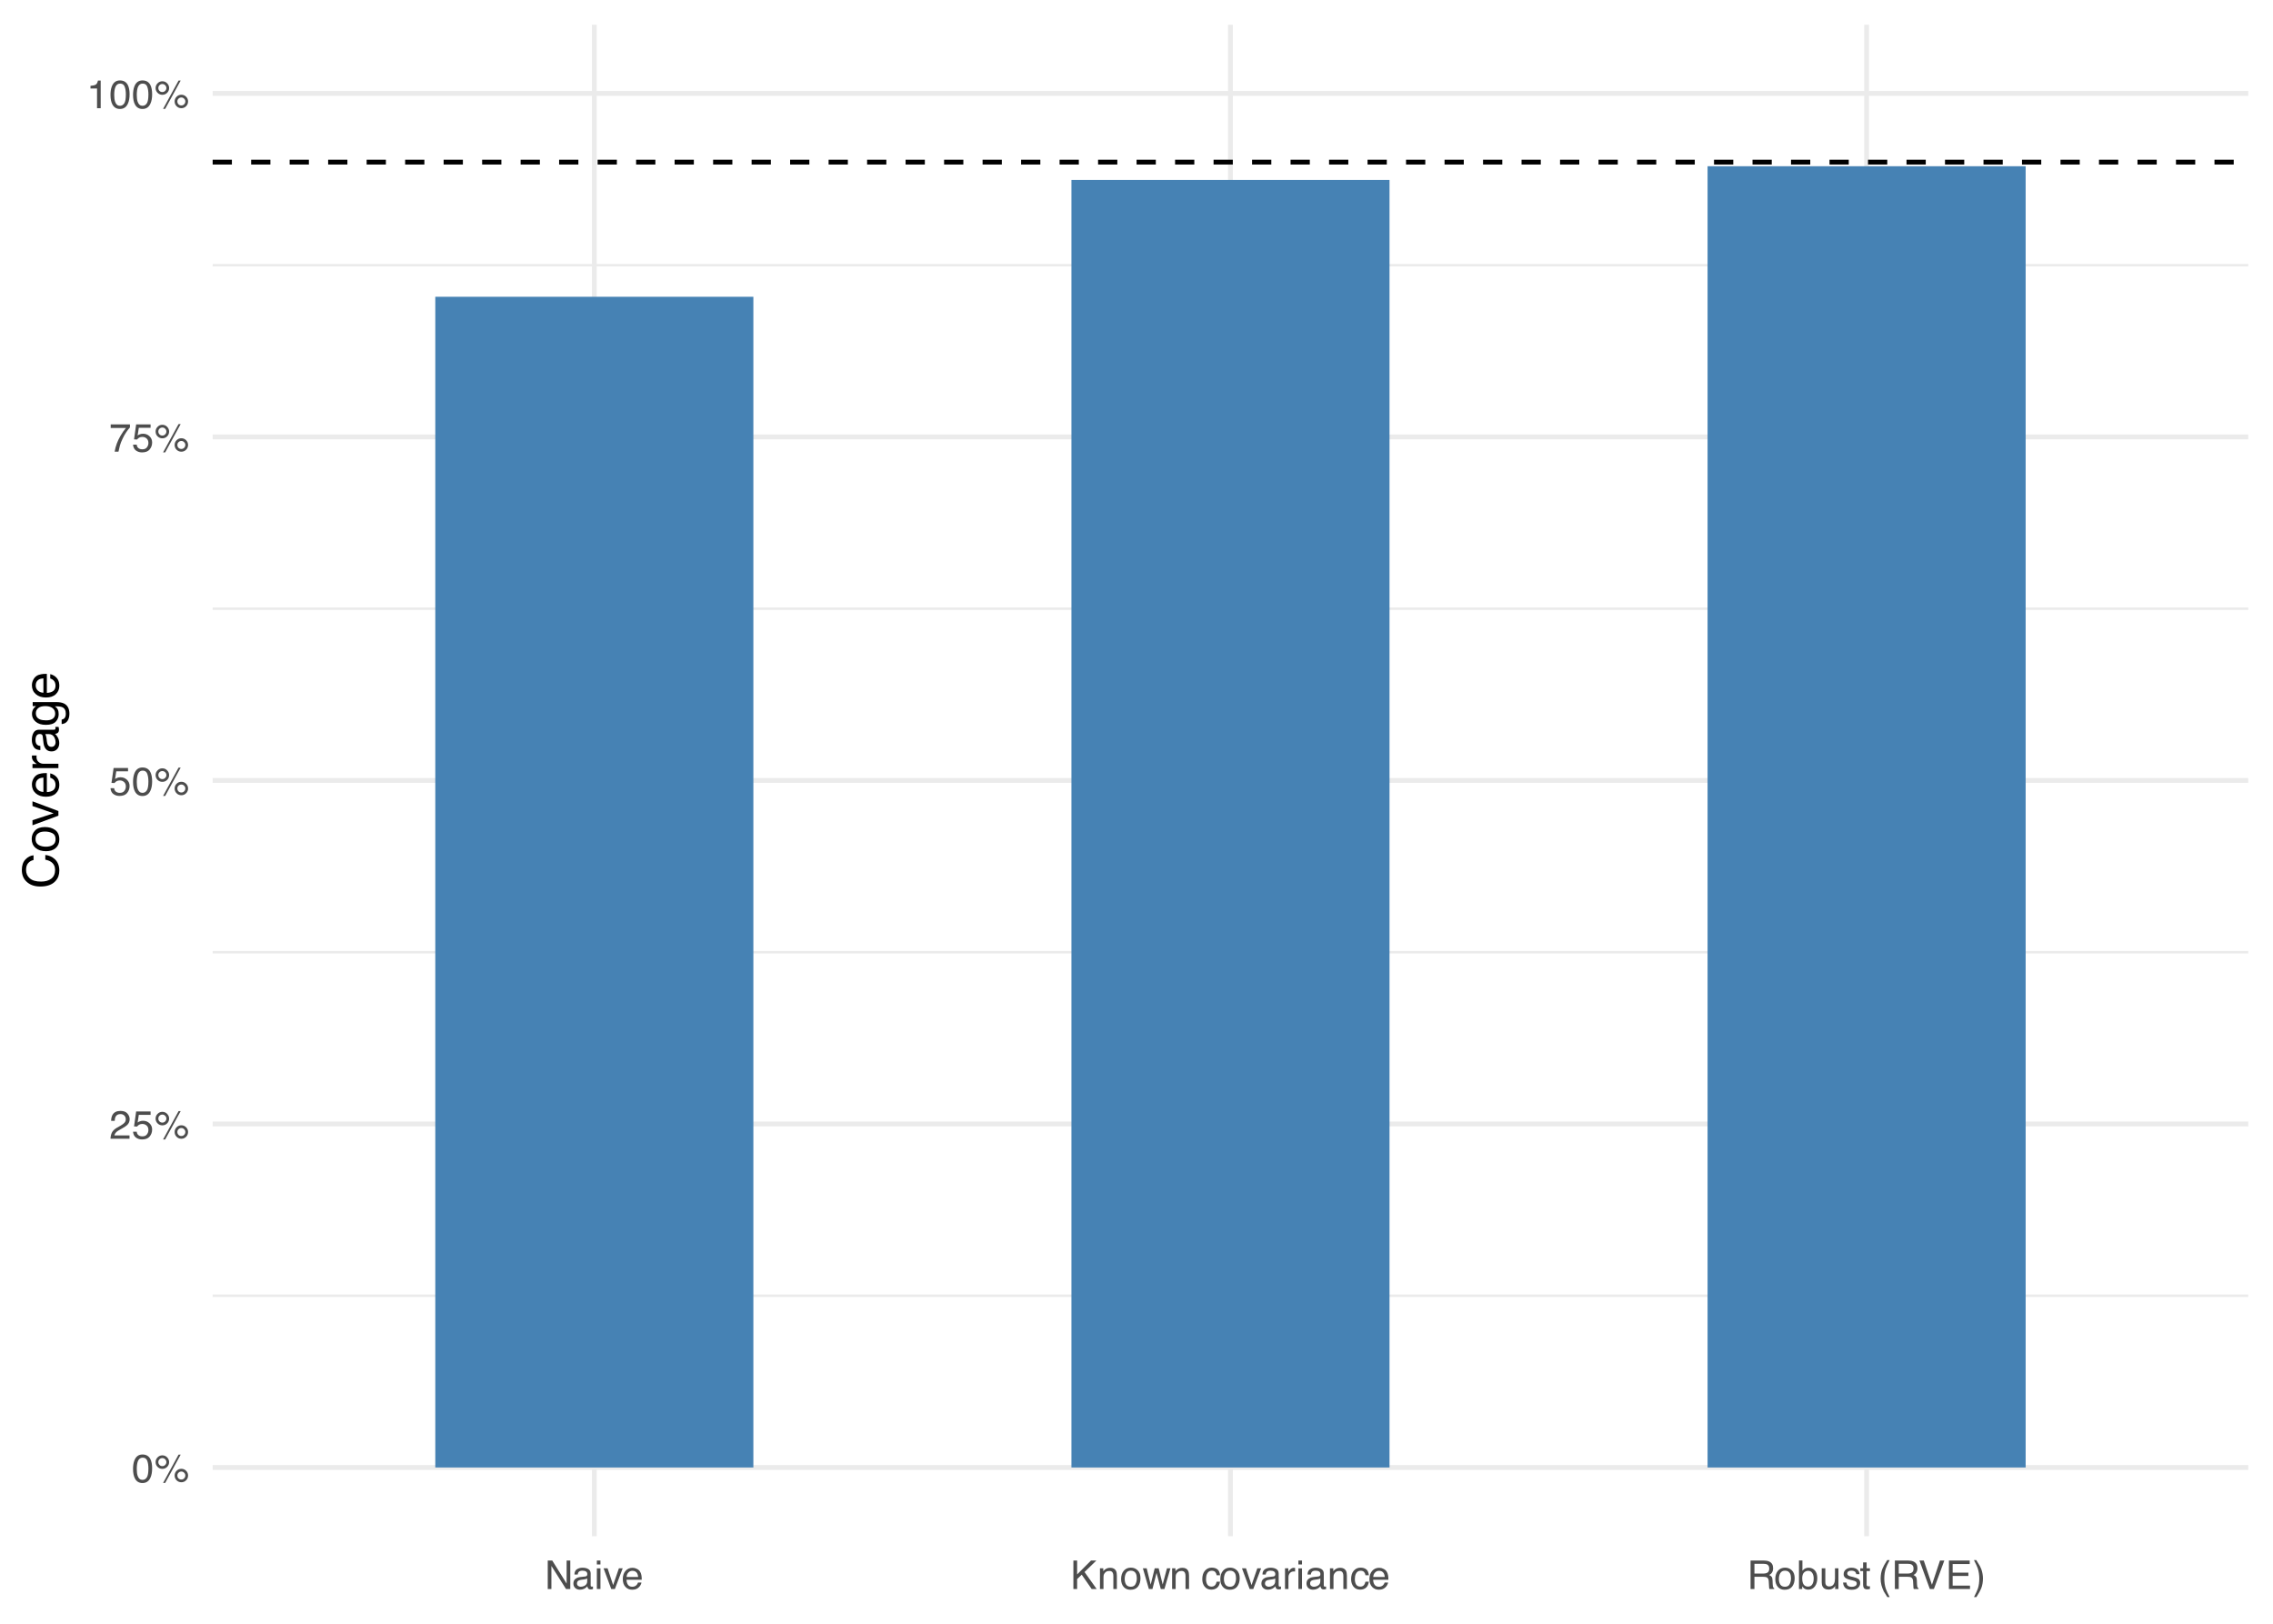
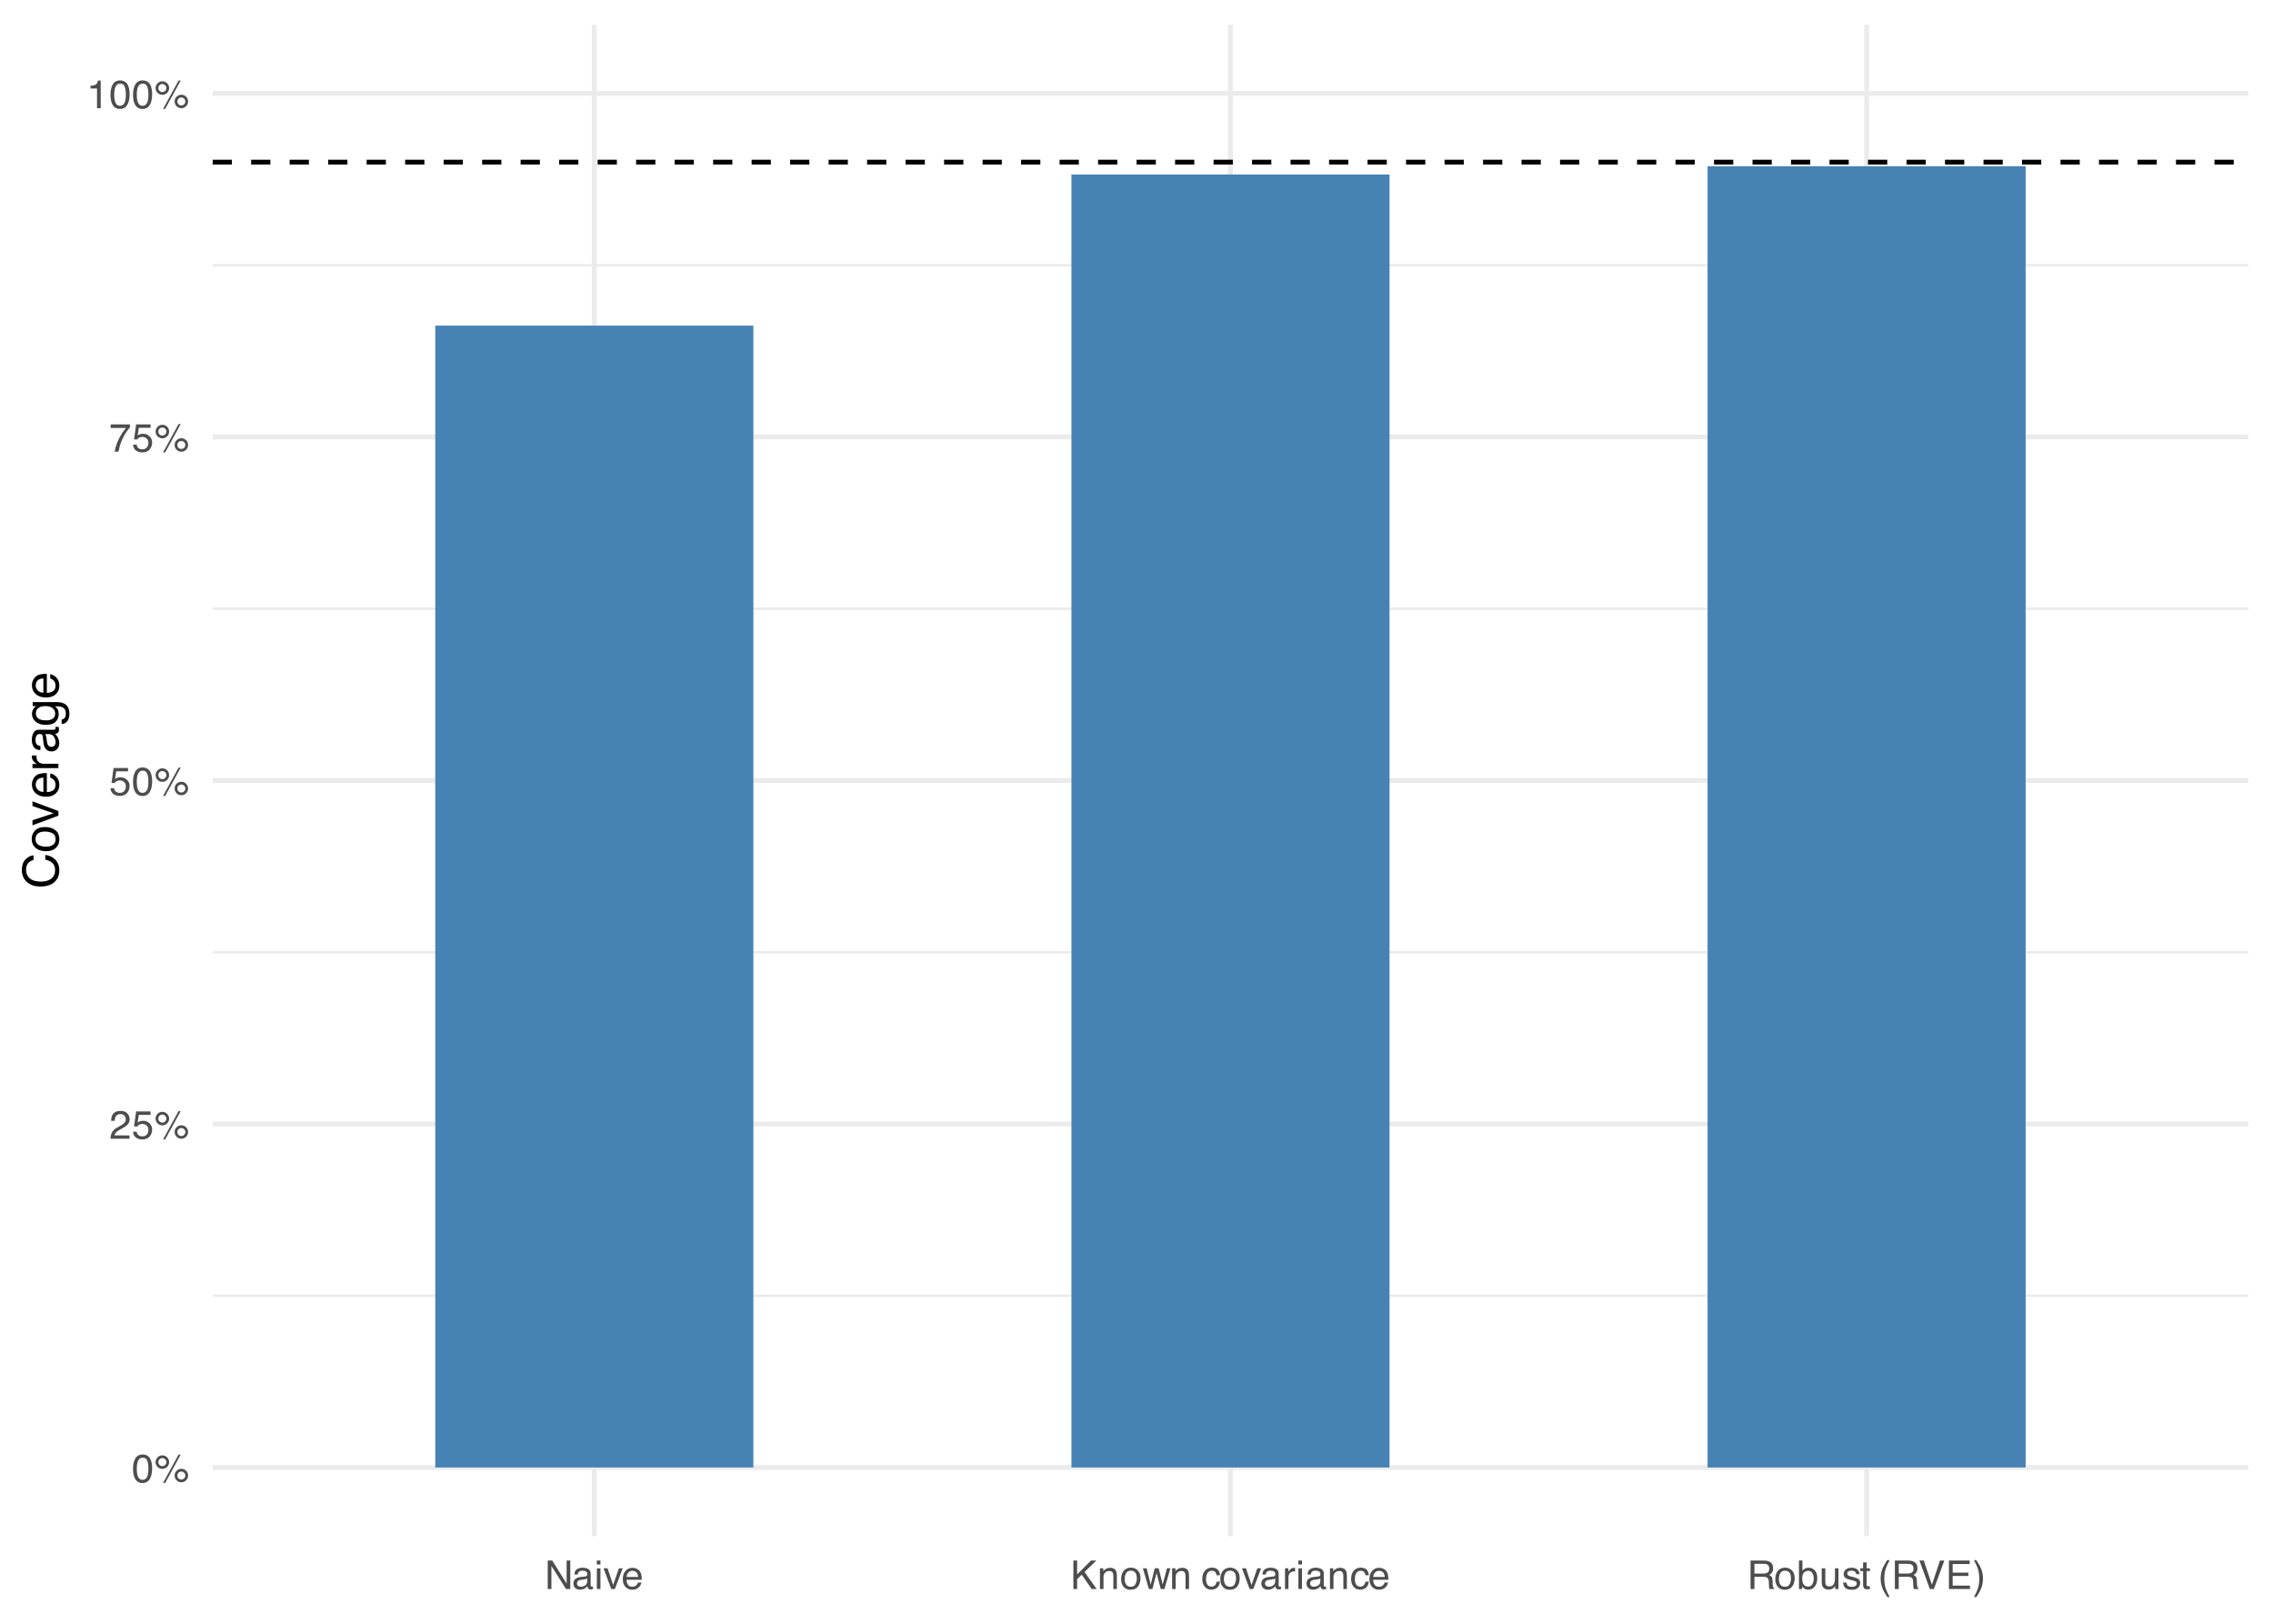
<svg xmlns="http://www.w3.org/2000/svg" xmlns:xlink="http://www.w3.org/1999/xlink" width="504pt" height="360pt" viewBox="0 0 504 360">
  <defs>
    <g>
      <g id="glyph-0-0">
        <path d="M 0.281 0 L 0.281 -6.312 L 5.297 -6.312 L 5.297 0 Z M 4.5 -0.797 L 4.5 -5.516 L 1.078 -5.516 L 1.078 -0.797 Z M 4.5 -0.797 " />
      </g>
      <g id="glyph-0-1">
        <path d="M 2.375 -6.156 C 3.176 -6.156 3.754 -5.828 4.109 -5.172 C 4.379 -4.66 4.516 -3.961 4.516 -3.078 C 4.516 -2.242 4.391 -1.555 4.141 -1.016 C 3.785 -0.223 3.195 0.172 2.375 0.172 C 1.633 0.172 1.082 -0.148 0.719 -0.797 C 0.426 -1.328 0.281 -2.047 0.281 -2.953 C 0.281 -3.648 0.367 -4.25 0.547 -4.75 C 0.879 -5.688 1.488 -6.156 2.375 -6.156 Z M 2.375 -0.531 C 2.77 -0.531 3.086 -0.707 3.328 -1.062 C 3.566 -1.426 3.688 -2.086 3.688 -3.047 C 3.688 -3.754 3.598 -4.332 3.422 -4.781 C 3.254 -5.227 2.922 -5.453 2.422 -5.453 C 1.973 -5.453 1.641 -5.238 1.422 -4.812 C 1.211 -4.383 1.109 -3.754 1.109 -2.922 C 1.109 -2.297 1.176 -1.789 1.312 -1.406 C 1.52 -0.82 1.875 -0.531 2.375 -0.531 Z M 2.375 -0.531 " />
      </g>
      <g id="glyph-0-2">
        <path d="M 6 -2.984 C 6.406 -2.984 6.754 -2.836 7.047 -2.547 C 7.336 -2.254 7.484 -1.906 7.484 -1.5 C 7.484 -1.082 7.336 -0.727 7.047 -0.438 C 6.754 -0.145 6.406 0 6 0 C 5.582 0 5.227 -0.145 4.938 -0.438 C 4.645 -0.727 4.5 -1.082 4.5 -1.5 C 4.5 -1.906 4.645 -2.254 4.938 -2.547 C 5.227 -2.836 5.582 -2.984 6 -2.984 Z M 5.375 -6.125 L 5.844 -6.125 L 2.406 0.156 L 1.938 0.156 Z M 1.781 -3.578 C 2.02 -3.578 2.227 -3.664 2.406 -3.844 C 2.582 -4.02 2.672 -4.227 2.672 -4.469 C 2.672 -4.707 2.582 -4.914 2.406 -5.094 C 2.227 -5.27 2.02 -5.359 1.781 -5.359 C 1.531 -5.359 1.316 -5.27 1.141 -5.094 C 0.973 -4.926 0.891 -4.719 0.891 -4.469 C 0.891 -4.227 0.973 -4.02 1.141 -3.844 C 1.316 -3.664 1.531 -3.578 1.781 -3.578 Z M 1.781 -5.969 C 2.195 -5.969 2.551 -5.816 2.844 -5.516 C 3.133 -5.223 3.281 -4.875 3.281 -4.469 C 3.281 -4.051 3.133 -3.695 2.844 -3.406 C 2.551 -3.113 2.195 -2.969 1.781 -2.969 C 1.363 -2.969 1.008 -3.113 0.719 -3.406 C 0.426 -3.695 0.281 -4.051 0.281 -4.469 C 0.281 -4.875 0.426 -5.223 0.719 -5.516 C 1.008 -5.816 1.363 -5.969 1.781 -5.969 Z M 6 -0.609 C 6.238 -0.609 6.441 -0.691 6.609 -0.859 C 6.785 -1.035 6.875 -1.25 6.875 -1.5 C 6.875 -1.738 6.785 -1.941 6.609 -2.109 C 6.441 -2.285 6.238 -2.375 6 -2.375 C 5.75 -2.375 5.535 -2.285 5.359 -2.109 C 5.191 -1.941 5.109 -1.738 5.109 -1.5 C 5.109 -1.25 5.191 -1.035 5.359 -0.859 C 5.535 -0.691 5.75 -0.609 6 -0.609 Z M 6 -0.609 " />
      </g>
      <g id="glyph-0-3">
        <path d="M 0.281 0 C 0.301 -0.531 0.406 -0.988 0.594 -1.375 C 0.789 -1.77 1.164 -2.129 1.719 -2.453 L 2.547 -2.922 C 2.91 -3.141 3.164 -3.328 3.312 -3.484 C 3.551 -3.711 3.672 -3.984 3.672 -4.297 C 3.672 -4.648 3.562 -4.93 3.344 -5.141 C 3.133 -5.359 2.848 -5.469 2.484 -5.469 C 1.961 -5.469 1.598 -5.266 1.391 -4.859 C 1.285 -4.648 1.227 -4.352 1.219 -3.969 L 0.422 -3.969 C 0.43 -4.5 0.531 -4.938 0.719 -5.281 C 1.051 -5.875 1.645 -6.172 2.5 -6.172 C 3.195 -6.172 3.707 -5.977 4.031 -5.594 C 4.363 -5.219 4.531 -4.797 4.531 -4.328 C 4.531 -3.836 4.352 -3.414 4 -3.062 C 3.801 -2.863 3.441 -2.617 2.922 -2.328 L 2.344 -2 C 2.062 -1.844 1.836 -1.695 1.672 -1.562 C 1.391 -1.312 1.211 -1.035 1.141 -0.734 L 4.5 -0.734 L 4.5 0 Z M 0.281 0 " />
      </g>
      <g id="glyph-0-4">
        <path d="M 1.094 -1.562 C 1.133 -1.125 1.336 -0.82 1.703 -0.656 C 1.879 -0.57 2.094 -0.531 2.344 -0.531 C 2.801 -0.531 3.141 -0.676 3.359 -0.969 C 3.578 -1.258 3.688 -1.582 3.688 -1.938 C 3.688 -2.363 3.555 -2.691 3.297 -2.922 C 3.035 -3.16 2.719 -3.281 2.344 -3.281 C 2.082 -3.281 1.852 -3.227 1.656 -3.125 C 1.469 -3.02 1.305 -2.879 1.172 -2.703 L 0.5 -2.734 L 0.969 -6.047 L 4.172 -6.047 L 4.172 -5.297 L 1.562 -5.297 L 1.297 -3.594 C 1.43 -3.695 1.566 -3.773 1.703 -3.828 C 1.93 -3.93 2.195 -3.984 2.5 -3.984 C 3.062 -3.984 3.535 -3.801 3.922 -3.438 C 4.316 -3.07 4.516 -2.609 4.516 -2.047 C 4.516 -1.461 4.332 -0.945 3.969 -0.5 C 3.613 -0.062 3.047 0.156 2.266 0.156 C 1.754 0.156 1.305 0.012 0.922 -0.266 C 0.547 -0.547 0.332 -0.977 0.281 -1.562 Z M 1.094 -1.562 " />
      </g>
      <g id="glyph-0-5">
        <path d="M 4.594 -6.047 L 4.594 -5.375 C 4.395 -5.176 4.129 -4.836 3.797 -4.359 C 3.473 -3.891 3.188 -3.379 2.938 -2.828 C 2.688 -2.297 2.5 -1.812 2.375 -1.375 C 2.289 -1.082 2.18 -0.625 2.047 0 L 1.203 0 C 1.391 -1.176 1.816 -2.344 2.484 -3.5 C 2.879 -4.188 3.289 -4.773 3.719 -5.266 L 0.328 -5.266 L 0.328 -6.047 Z M 4.594 -6.047 " />
      </g>
      <g id="glyph-0-6">
        <path d="M 0.844 -4.359 L 0.844 -4.953 C 1.395 -5.004 1.781 -5.094 2 -5.219 C 2.227 -5.344 2.395 -5.645 2.5 -6.125 L 3.109 -6.125 L 3.109 0 L 2.297 0 L 2.297 -4.359 Z M 0.844 -4.359 " />
      </g>
      <g id="glyph-0-7">
        <path d="M 0.672 -6.312 L 1.672 -6.312 L 4.859 -1.203 L 4.859 -6.312 L 5.672 -6.312 L 5.672 0 L 4.719 0 L 1.484 -5.109 L 1.484 0 L 0.672 0 Z M 3.125 -6.312 Z M 3.125 -6.312 " />
      </g>
      <g id="glyph-0-8">
        <path d="M 1.156 -1.219 C 1.156 -1 1.238 -0.82 1.406 -0.688 C 1.57 -0.562 1.766 -0.5 1.984 -0.5 C 2.254 -0.5 2.52 -0.562 2.781 -0.688 C 3.207 -0.895 3.422 -1.238 3.422 -1.719 L 3.422 -2.344 C 3.328 -2.281 3.203 -2.227 3.047 -2.188 C 2.898 -2.145 2.754 -2.117 2.609 -2.109 L 2.141 -2.047 C 1.867 -2.004 1.66 -1.945 1.516 -1.875 C 1.273 -1.738 1.156 -1.52 1.156 -1.219 Z M 3.031 -2.781 C 3.207 -2.812 3.328 -2.891 3.391 -3.016 C 3.422 -3.078 3.438 -3.176 3.438 -3.312 C 3.438 -3.57 3.344 -3.758 3.156 -3.875 C 2.969 -4 2.703 -4.062 2.359 -4.062 C 1.953 -4.062 1.664 -3.953 1.5 -3.734 C 1.406 -3.609 1.344 -3.43 1.312 -3.203 L 0.594 -3.203 C 0.602 -3.766 0.785 -4.156 1.141 -4.375 C 1.492 -4.602 1.906 -4.719 2.375 -4.719 C 2.914 -4.719 3.352 -4.613 3.688 -4.406 C 4.02 -4.195 4.188 -3.875 4.188 -3.438 L 4.188 -0.797 C 4.188 -0.711 4.203 -0.645 4.234 -0.594 C 4.273 -0.551 4.348 -0.531 4.453 -0.531 C 4.484 -0.531 4.52 -0.531 4.562 -0.531 C 4.602 -0.531 4.648 -0.535 4.703 -0.547 L 4.703 0.016 C 4.578 0.055 4.484 0.078 4.422 0.078 C 4.359 0.086 4.273 0.094 4.172 0.094 C 3.898 0.094 3.707 0 3.594 -0.188 C 3.531 -0.281 3.484 -0.422 3.453 -0.609 C 3.297 -0.398 3.07 -0.219 2.781 -0.062 C 2.488 0.082 2.16 0.156 1.797 0.156 C 1.367 0.156 1.02 0.023 0.75 -0.234 C 0.488 -0.492 0.359 -0.816 0.359 -1.203 C 0.359 -1.629 0.488 -1.957 0.75 -2.188 C 1.02 -2.426 1.367 -2.578 1.797 -2.641 Z M 2.391 -4.719 Z M 2.391 -4.719 " />
      </g>
      <g id="glyph-0-9">
        <path d="M 0.562 -4.578 L 1.359 -4.578 L 1.359 0 L 0.562 0 Z M 0.562 -6.312 L 1.359 -6.312 L 1.359 -5.438 L 0.562 -5.438 Z M 0.562 -6.312 " />
      </g>
      <g id="glyph-0-10">
        <path d="M 0.938 -4.594 L 2.172 -0.859 L 3.453 -4.594 L 4.297 -4.594 L 2.562 0 L 1.75 0 L 0.047 -4.594 Z M 0.938 -4.594 " />
      </g>
      <g id="glyph-0-11">
        <path d="M 2.484 -4.703 C 2.805 -4.703 3.117 -4.625 3.422 -4.469 C 3.734 -4.32 3.969 -4.125 4.125 -3.875 C 4.281 -3.645 4.383 -3.375 4.438 -3.062 C 4.488 -2.852 4.516 -2.516 4.516 -2.047 L 1.141 -2.047 C 1.148 -1.586 1.258 -1.211 1.469 -0.922 C 1.676 -0.641 1.992 -0.5 2.422 -0.5 C 2.828 -0.5 3.148 -0.633 3.391 -0.906 C 3.523 -1.062 3.625 -1.238 3.688 -1.438 L 4.453 -1.438 C 4.43 -1.27 4.363 -1.082 4.25 -0.875 C 4.133 -0.664 4.004 -0.5 3.859 -0.375 C 3.629 -0.145 3.344 0.008 3 0.094 C 2.812 0.133 2.598 0.156 2.359 0.156 C 1.785 0.156 1.301 -0.051 0.906 -0.469 C 0.508 -0.883 0.312 -1.469 0.312 -2.219 C 0.312 -2.945 0.508 -3.539 0.906 -4 C 1.312 -4.469 1.836 -4.703 2.484 -4.703 Z M 3.719 -2.672 C 3.688 -3.004 3.613 -3.27 3.5 -3.469 C 3.281 -3.844 2.926 -4.031 2.438 -4.031 C 2.082 -4.031 1.785 -3.898 1.547 -3.641 C 1.305 -3.391 1.176 -3.066 1.156 -2.672 Z M 2.406 -4.719 Z M 2.406 -4.719 " />
      </g>
      <g id="glyph-0-12">
        <path d="M 0.672 -6.312 L 1.5 -6.312 L 1.5 -3.234 L 4.578 -6.312 L 5.766 -6.312 L 3.141 -3.766 L 5.828 0 L 4.719 0 L 2.516 -3.172 L 1.5 -2.203 L 1.5 0 L 0.672 0 Z M 0.672 -6.312 " />
      </g>
      <g id="glyph-0-13">
        <path d="M 0.562 -4.594 L 1.297 -4.594 L 1.297 -3.953 C 1.516 -4.211 1.742 -4.398 1.984 -4.516 C 2.234 -4.641 2.508 -4.703 2.812 -4.703 C 3.457 -4.703 3.895 -4.473 4.125 -4.016 C 4.25 -3.766 4.312 -3.41 4.312 -2.953 L 4.312 0 L 3.531 0 L 3.531 -2.906 C 3.531 -3.176 3.488 -3.398 3.406 -3.578 C 3.27 -3.859 3.02 -4 2.656 -4 C 2.477 -4 2.328 -3.984 2.203 -3.953 C 1.992 -3.891 1.812 -3.766 1.656 -3.578 C 1.52 -3.422 1.43 -3.258 1.391 -3.094 C 1.359 -2.938 1.344 -2.707 1.344 -2.406 L 1.344 0 L 0.562 0 Z M 2.391 -4.719 Z M 2.391 -4.719 " />
      </g>
      <g id="glyph-0-14">
        <path d="M 2.391 -0.5 C 2.898 -0.5 3.25 -0.691 3.438 -1.078 C 3.633 -1.461 3.734 -1.895 3.734 -2.375 C 3.734 -2.801 3.664 -3.148 3.531 -3.422 C 3.312 -3.848 2.938 -4.062 2.406 -4.062 C 1.926 -4.062 1.578 -3.879 1.359 -3.516 C 1.148 -3.16 1.047 -2.727 1.047 -2.219 C 1.047 -1.727 1.148 -1.316 1.359 -0.984 C 1.578 -0.66 1.922 -0.5 2.391 -0.5 Z M 2.422 -4.734 C 3.016 -4.734 3.516 -4.535 3.922 -4.141 C 4.336 -3.742 4.547 -3.16 4.547 -2.391 C 4.547 -1.648 4.363 -1.035 4 -0.547 C 3.633 -0.066 3.07 0.172 2.312 0.172 C 1.688 0.172 1.188 -0.039 0.812 -0.469 C 0.438 -0.895 0.25 -1.473 0.25 -2.203 C 0.25 -2.973 0.445 -3.586 0.844 -4.047 C 1.238 -4.504 1.766 -4.734 2.422 -4.734 Z M 2.391 -4.719 Z M 2.391 -4.719 " />
      </g>
      <g id="glyph-0-15">
        <path d="M 0.922 -4.594 L 1.812 -0.969 L 2.703 -4.594 L 3.578 -4.594 L 4.469 -1 L 5.422 -4.594 L 6.188 -4.594 L 4.859 0 L 4.047 0 L 3.109 -3.562 L 2.203 0 L 1.406 0 L 0.078 -4.594 Z M 0.922 -4.594 " />
      </g>
      <g id="glyph-0-16">
</g>
      <g id="glyph-0-17">
        <path d="M 2.344 -4.734 C 2.863 -4.734 3.285 -4.609 3.609 -4.359 C 3.93 -4.109 4.125 -3.672 4.188 -3.047 L 3.438 -3.047 C 3.395 -3.336 3.289 -3.578 3.125 -3.766 C 2.957 -3.953 2.695 -4.047 2.344 -4.047 C 1.852 -4.047 1.5 -3.801 1.281 -3.312 C 1.145 -3.008 1.078 -2.629 1.078 -2.172 C 1.078 -1.703 1.172 -1.312 1.359 -1 C 1.555 -0.688 1.867 -0.531 2.297 -0.531 C 2.609 -0.531 2.859 -0.625 3.047 -0.812 C 3.234 -1.008 3.363 -1.281 3.438 -1.625 L 4.188 -1.625 C 4.102 -1.02 3.891 -0.57 3.547 -0.281 C 3.203 0 2.766 0.141 2.234 0.141 C 1.629 0.141 1.145 -0.078 0.781 -0.516 C 0.426 -0.961 0.25 -1.516 0.25 -2.172 C 0.25 -2.984 0.445 -3.613 0.844 -4.062 C 1.238 -4.508 1.738 -4.734 2.344 -4.734 Z M 2.219 -4.719 Z M 2.219 -4.719 " />
      </g>
      <g id="glyph-0-18">
        <path d="M 0.594 -4.594 L 1.328 -4.594 L 1.328 -3.812 C 1.379 -3.957 1.523 -4.141 1.766 -4.359 C 2.004 -4.586 2.273 -4.703 2.578 -4.703 C 2.586 -4.703 2.609 -4.695 2.641 -4.688 C 2.68 -4.688 2.742 -4.688 2.828 -4.688 L 2.828 -3.859 C 2.773 -3.867 2.727 -3.875 2.688 -3.875 C 2.656 -3.883 2.617 -3.891 2.578 -3.891 C 2.18 -3.891 1.879 -3.766 1.672 -3.516 C 1.461 -3.266 1.359 -2.973 1.359 -2.641 L 1.359 0 L 0.594 0 Z M 0.594 -4.594 " />
      </g>
      <g id="glyph-0-19">
        <path d="M 3.609 -3.422 C 4.004 -3.422 4.316 -3.5 4.547 -3.656 C 4.785 -3.82 4.906 -4.113 4.906 -4.531 C 4.906 -4.977 4.742 -5.285 4.422 -5.453 C 4.242 -5.535 4.008 -5.578 3.719 -5.578 L 1.625 -5.578 L 1.625 -3.422 Z M 0.766 -6.312 L 3.688 -6.312 C 4.176 -6.312 4.578 -6.238 4.891 -6.094 C 5.473 -5.832 5.766 -5.336 5.766 -4.609 C 5.766 -4.234 5.688 -3.922 5.531 -3.672 C 5.383 -3.43 5.172 -3.238 4.891 -3.094 C 5.129 -3 5.312 -2.867 5.438 -2.703 C 5.562 -2.547 5.629 -2.281 5.641 -1.906 L 5.672 -1.062 C 5.68 -0.82 5.703 -0.645 5.734 -0.531 C 5.785 -0.332 5.879 -0.203 6.016 -0.141 L 6.016 0 L 4.969 0 C 4.938 -0.051 4.91 -0.117 4.891 -0.203 C 4.879 -0.297 4.867 -0.461 4.859 -0.703 L 4.797 -1.766 C 4.773 -2.172 4.625 -2.445 4.344 -2.594 C 4.176 -2.664 3.922 -2.703 3.578 -2.703 L 1.625 -2.703 L 1.625 0 L 0.766 0 Z M 0.766 -6.312 " />
      </g>
      <g id="glyph-0-20">
        <path d="M 0.5 -6.328 L 1.266 -6.328 L 1.266 -4.047 C 1.43 -4.266 1.629 -4.43 1.859 -4.547 C 2.098 -4.66 2.352 -4.719 2.625 -4.719 C 3.195 -4.719 3.66 -4.52 4.016 -4.125 C 4.379 -3.738 4.562 -3.16 4.562 -2.391 C 4.562 -1.66 4.383 -1.055 4.031 -0.578 C 3.676 -0.098 3.188 0.141 2.562 0.141 C 2.219 0.141 1.922 0.055 1.672 -0.109 C 1.535 -0.203 1.383 -0.363 1.219 -0.594 L 1.219 0 L 0.5 0 Z M 2.516 -0.531 C 2.93 -0.531 3.242 -0.695 3.453 -1.031 C 3.66 -1.363 3.766 -1.801 3.766 -2.344 C 3.766 -2.832 3.66 -3.234 3.453 -3.547 C 3.242 -3.867 2.938 -4.031 2.531 -4.031 C 2.188 -4.031 1.879 -3.898 1.609 -3.641 C 1.348 -3.379 1.219 -2.945 1.219 -2.344 C 1.219 -1.914 1.27 -1.566 1.375 -1.297 C 1.582 -0.785 1.961 -0.531 2.516 -0.531 Z M 2.516 -0.531 " />
      </g>
      <g id="glyph-0-21">
        <path d="M 1.344 -4.594 L 1.344 -1.547 C 1.344 -1.305 1.379 -1.113 1.453 -0.969 C 1.586 -0.695 1.844 -0.562 2.219 -0.562 C 2.758 -0.562 3.125 -0.801 3.312 -1.281 C 3.426 -1.539 3.484 -1.895 3.484 -2.344 L 3.484 -4.594 L 4.25 -4.594 L 4.25 0 L 3.516 0 L 3.531 -0.672 C 3.426 -0.504 3.301 -0.359 3.156 -0.234 C 2.863 0.004 2.504 0.125 2.078 0.125 C 1.422 0.125 0.977 -0.094 0.75 -0.531 C 0.613 -0.77 0.547 -1.082 0.547 -1.469 L 0.547 -4.594 Z M 2.406 -4.719 Z M 2.406 -4.719 " />
      </g>
      <g id="glyph-0-22">
        <path d="M 1.031 -1.438 C 1.051 -1.188 1.113 -0.988 1.219 -0.844 C 1.414 -0.602 1.754 -0.484 2.234 -0.484 C 2.516 -0.484 2.766 -0.539 2.984 -0.656 C 3.203 -0.781 3.312 -0.973 3.312 -1.234 C 3.312 -1.43 3.223 -1.582 3.047 -1.688 C 2.941 -1.75 2.723 -1.82 2.391 -1.906 L 1.781 -2.062 C 1.383 -2.164 1.094 -2.273 0.906 -2.391 C 0.57 -2.598 0.406 -2.891 0.406 -3.266 C 0.406 -3.691 0.562 -4.039 0.875 -4.312 C 1.195 -4.582 1.617 -4.719 2.141 -4.719 C 2.836 -4.719 3.336 -4.516 3.641 -4.109 C 3.836 -3.848 3.93 -3.57 3.922 -3.281 L 3.203 -3.281 C 3.18 -3.457 3.117 -3.613 3.016 -3.75 C 2.836 -3.957 2.531 -4.062 2.094 -4.062 C 1.801 -4.062 1.578 -4.004 1.422 -3.891 C 1.273 -3.773 1.203 -3.629 1.203 -3.453 C 1.203 -3.254 1.301 -3.094 1.5 -2.969 C 1.613 -2.895 1.781 -2.832 2 -2.781 L 2.516 -2.656 C 3.066 -2.52 3.438 -2.391 3.625 -2.266 C 3.926 -2.066 4.078 -1.754 4.078 -1.328 C 4.078 -0.922 3.922 -0.566 3.609 -0.266 C 3.305 0.023 2.832 0.172 2.188 0.172 C 1.508 0.172 1.023 0.02 0.734 -0.281 C 0.453 -0.594 0.301 -0.977 0.281 -1.438 Z M 2.172 -4.719 Z M 2.172 -4.719 " />
      </g>
      <g id="glyph-0-23">
        <path d="M 0.719 -5.891 L 1.5 -5.891 L 1.5 -4.594 L 2.234 -4.594 L 2.234 -3.969 L 1.5 -3.969 L 1.5 -0.969 C 1.5 -0.801 1.555 -0.691 1.672 -0.641 C 1.723 -0.609 1.82 -0.594 1.969 -0.594 C 2 -0.594 2.035 -0.594 2.078 -0.594 C 2.129 -0.594 2.18 -0.598 2.234 -0.609 L 2.234 0 C 2.148 0.02 2.055 0.035 1.953 0.047 C 1.859 0.066 1.758 0.078 1.656 0.078 C 1.289 0.078 1.039 -0.016 0.906 -0.203 C 0.781 -0.391 0.719 -0.629 0.719 -0.922 L 0.719 -3.969 L 0.094 -3.969 L 0.094 -4.594 L 0.719 -4.594 Z M 0.719 -5.891 " />
      </g>
      <g id="glyph-0-24">
        <path d="M 2.609 -6.406 C 2.148 -5.539 1.859 -4.898 1.734 -4.484 C 1.523 -3.859 1.422 -3.133 1.422 -2.312 C 1.422 -1.477 1.535 -0.719 1.766 -0.031 C 1.91 0.383 2.191 0.992 2.609 1.797 L 2.094 1.797 C 1.676 1.141 1.414 0.723 1.312 0.547 C 1.219 0.367 1.113 0.121 1 -0.188 C 0.832 -0.613 0.719 -1.066 0.656 -1.547 C 0.625 -1.797 0.609 -2.035 0.609 -2.266 C 0.609 -3.109 0.742 -3.859 1.016 -4.516 C 1.18 -4.941 1.531 -5.57 2.062 -6.406 Z M 2.609 -6.406 " />
      </g>
      <g id="glyph-0-25">
        <path d="M 1.172 -6.312 L 2.984 -0.938 L 4.766 -6.312 L 5.734 -6.312 L 3.422 0 L 2.516 0 L 0.219 -6.312 Z M 1.172 -6.312 " />
      </g>
      <g id="glyph-0-26">
        <path d="M 0.75 -6.312 L 5.359 -6.312 L 5.359 -5.531 L 1.578 -5.531 L 1.578 -3.625 L 5.062 -3.625 L 5.062 -2.891 L 1.578 -2.891 L 1.578 -0.75 L 5.422 -0.75 L 5.422 0 L 0.75 0 Z M 3.078 -6.312 Z M 3.078 -6.312 " />
      </g>
      <g id="glyph-0-27">
        <path d="M 0.312 1.797 C 0.758 0.91 1.051 0.266 1.188 -0.141 C 1.383 -0.754 1.484 -1.477 1.484 -2.312 C 1.484 -3.133 1.367 -3.891 1.141 -4.578 C 0.992 -5.004 0.711 -5.613 0.297 -6.406 L 0.812 -6.406 C 1.25 -5.707 1.516 -5.273 1.609 -5.109 C 1.703 -4.941 1.805 -4.711 1.922 -4.422 C 2.055 -4.066 2.148 -3.711 2.203 -3.359 C 2.266 -3.016 2.297 -2.68 2.297 -2.359 C 2.297 -1.516 2.16 -0.758 1.891 -0.094 C 1.723 0.332 1.375 0.961 0.844 1.797 Z M 0.312 1.797 " />
      </g>
      <g id="glyph-1-0">
        <path d="M 0 -0.359 L -7.891 -0.359 L -7.891 -6.625 L 0 -6.625 Z M -0.984 -5.625 L -6.906 -5.625 L -6.906 -1.344 L -0.984 -1.344 Z M -0.984 -5.625 " />
      </g>
      <g id="glyph-1-1">
        <path d="M -8.109 -4.156 C -8.109 -5.156 -7.844 -5.93 -7.312 -6.484 C -6.789 -7.035 -6.191 -7.344 -5.516 -7.406 L -5.516 -6.359 C -6.023 -6.242 -6.426 -6.008 -6.719 -5.656 C -7.02 -5.301 -7.172 -4.805 -7.172 -4.172 C -7.172 -3.398 -6.895 -2.773 -6.344 -2.297 C -5.801 -1.816 -4.969 -1.578 -3.844 -1.578 C -2.914 -1.578 -2.164 -1.789 -1.594 -2.219 C -1.02 -2.656 -0.734 -3.301 -0.734 -4.156 C -0.734 -4.938 -1.035 -5.535 -1.641 -5.953 C -1.961 -6.172 -2.383 -6.332 -2.906 -6.438 L -2.906 -7.484 C -2.07 -7.391 -1.375 -7.082 -0.812 -6.562 C -0.133 -5.938 0.203 -5.086 0.203 -4.016 C 0.203 -3.098 -0.07 -2.332 -0.625 -1.719 C -1.363 -0.895 -2.5 -0.484 -4.031 -0.484 C -5.195 -0.484 -6.148 -0.789 -6.891 -1.406 C -7.703 -2.07 -8.109 -2.988 -8.109 -4.156 Z M -8.109 -3.953 Z M -8.109 -3.953 " />
      </g>
      <g id="glyph-1-2">
        <path d="M -0.625 -2.984 C -0.625 -3.629 -0.863 -4.07 -1.344 -4.312 C -1.832 -4.551 -2.375 -4.672 -2.969 -4.672 C -3.508 -4.672 -3.945 -4.582 -4.281 -4.406 C -4.812 -4.133 -5.078 -3.664 -5.078 -3 C -5.078 -2.406 -4.848 -1.973 -4.391 -1.703 C -3.941 -1.441 -3.398 -1.312 -2.766 -1.312 C -2.148 -1.312 -1.641 -1.441 -1.234 -1.703 C -0.828 -1.973 -0.625 -2.398 -0.625 -2.984 Z M -5.922 -3.031 C -5.922 -3.77 -5.672 -4.395 -5.172 -4.906 C -4.68 -5.414 -3.957 -5.672 -3 -5.672 C -2.07 -5.672 -1.305 -5.445 -0.703 -5 C -0.098 -4.551 0.203 -3.852 0.203 -2.906 C 0.203 -2.113 -0.062 -1.484 -0.594 -1.016 C -1.125 -0.547 -1.844 -0.312 -2.75 -0.312 C -3.719 -0.312 -4.488 -0.555 -5.062 -1.047 C -5.633 -1.535 -5.922 -2.195 -5.922 -3.031 Z M -5.891 -3 Z M -5.891 -3 " />
      </g>
      <g id="glyph-1-3">
        <path d="M -5.75 -1.188 L -1.062 -2.719 L -5.75 -4.328 L -5.75 -5.375 L 0 -3.219 L 0 -2.188 L -5.75 -0.062 Z M -5.75 -1.188 " />
      </g>
      <g id="glyph-1-4">
        <path d="M -5.875 -3.109 C -5.875 -3.516 -5.781 -3.906 -5.594 -4.281 C -5.406 -4.664 -5.156 -4.961 -4.844 -5.172 C -4.562 -5.359 -4.223 -5.484 -3.828 -5.547 C -3.566 -5.609 -3.145 -5.641 -2.562 -5.641 L -2.562 -1.422 C -1.977 -1.441 -1.508 -1.578 -1.156 -1.828 C -0.812 -2.086 -0.641 -2.488 -0.641 -3.031 C -0.641 -3.539 -0.805 -3.945 -1.141 -4.25 C -1.328 -4.414 -1.551 -4.535 -1.812 -4.609 L -1.812 -5.562 C -1.594 -5.531 -1.352 -5.441 -1.094 -5.297 C -0.832 -5.16 -0.625 -5.004 -0.469 -4.828 C -0.176 -4.535 0.02 -4.176 0.125 -3.75 C 0.176 -3.508 0.203 -3.242 0.203 -2.953 C 0.203 -2.234 -0.055 -1.625 -0.578 -1.125 C -1.098 -0.633 -1.828 -0.391 -2.766 -0.391 C -3.691 -0.391 -4.441 -0.641 -5.016 -1.141 C -5.586 -1.641 -5.875 -2.297 -5.875 -3.109 Z M -3.328 -4.641 C -3.754 -4.609 -4.094 -4.52 -4.344 -4.375 C -4.801 -4.102 -5.031 -3.66 -5.031 -3.047 C -5.031 -2.598 -4.867 -2.223 -4.547 -1.922 C -4.234 -1.629 -3.828 -1.473 -3.328 -1.453 Z M -5.891 -3.016 Z M -5.891 -3.016 " />
      </g>
      <g id="glyph-1-5">
        <path d="M -5.75 -0.734 L -5.75 -1.656 L -4.766 -1.656 C -4.953 -1.727 -5.18 -1.91 -5.453 -2.203 C -5.734 -2.492 -5.875 -2.832 -5.875 -3.219 C -5.875 -3.238 -5.875 -3.27 -5.875 -3.312 C -5.875 -3.352 -5.867 -3.426 -5.859 -3.531 L -4.828 -3.531 C -4.836 -3.477 -4.844 -3.426 -4.844 -3.375 C -4.852 -3.32 -4.859 -3.27 -4.859 -3.219 C -4.859 -2.727 -4.703 -2.352 -4.391 -2.094 C -4.078 -1.832 -3.719 -1.703 -3.312 -1.703 L 0 -1.703 L 0 -0.734 Z M -5.75 -0.734 " />
      </g>
      <g id="glyph-1-6">
        <path d="M -1.531 -1.453 C -1.25 -1.453 -1.023 -1.551 -0.859 -1.75 C -0.703 -1.957 -0.625 -2.203 -0.625 -2.484 C -0.625 -2.816 -0.703 -3.145 -0.859 -3.469 C -1.117 -4.008 -1.551 -4.281 -2.156 -4.281 L -2.922 -4.281 C -2.848 -4.156 -2.785 -4 -2.734 -3.812 C -2.691 -3.633 -2.656 -3.453 -2.625 -3.266 L -2.562 -2.688 C -2.508 -2.332 -2.438 -2.066 -2.344 -1.891 C -2.164 -1.598 -1.895 -1.453 -1.531 -1.453 Z M -3.484 -3.797 C -3.516 -4.016 -3.609 -4.16 -3.766 -4.234 C -3.848 -4.273 -3.973 -4.297 -4.141 -4.297 C -4.461 -4.297 -4.695 -4.176 -4.844 -3.938 C -5 -3.707 -5.078 -3.375 -5.078 -2.938 C -5.078 -2.438 -4.941 -2.082 -4.672 -1.875 C -4.516 -1.75 -4.289 -1.672 -4 -1.641 L -4 -0.734 C -4.707 -0.754 -5.195 -0.984 -5.469 -1.422 C -5.75 -1.867 -5.891 -2.383 -5.891 -2.969 C -5.891 -3.645 -5.758 -4.191 -5.5 -4.609 C -5.25 -5.035 -4.848 -5.25 -4.297 -5.25 L -0.984 -5.25 C -0.891 -5.25 -0.812 -5.266 -0.75 -5.297 C -0.688 -5.336 -0.656 -5.426 -0.656 -5.562 C -0.656 -5.602 -0.656 -5.648 -0.656 -5.703 C -0.664 -5.766 -0.676 -5.82 -0.688 -5.875 L 0.031 -5.875 C 0.07 -5.727 0.098 -5.613 0.109 -5.531 C 0.117 -5.457 0.125 -5.352 0.125 -5.219 C 0.125 -4.883 0.004 -4.641 -0.234 -4.484 C -0.359 -4.41 -0.535 -4.359 -0.766 -4.328 C -0.504 -4.129 -0.281 -3.844 -0.094 -3.469 C 0.09 -3.102 0.188 -2.695 0.188 -2.25 C 0.188 -1.719 0.023 -1.281 -0.297 -0.938 C -0.617 -0.602 -1.023 -0.438 -1.516 -0.438 C -2.047 -0.438 -2.457 -0.602 -2.75 -0.938 C -3.039 -1.27 -3.223 -1.707 -3.297 -2.25 Z M -5.891 -2.984 Z M -5.891 -2.984 " />
      </g>
      <g id="glyph-1-7">
        <path d="M -5.859 -2.734 C -5.859 -3.191 -5.742 -3.586 -5.516 -3.922 C -5.391 -4.098 -5.207 -4.285 -4.969 -4.484 L -5.703 -4.484 L -5.703 -5.375 L -0.469 -5.375 C 0.258 -5.375 0.836 -5.266 1.266 -5.047 C 2.047 -4.648 2.438 -3.895 2.438 -2.781 C 2.438 -2.156 2.297 -1.629 2.016 -1.203 C 1.734 -0.785 1.301 -0.551 0.719 -0.5 L 0.719 -1.484 C 0.969 -1.535 1.164 -1.629 1.312 -1.766 C 1.531 -1.984 1.641 -2.328 1.641 -2.797 C 1.641 -3.535 1.375 -4.02 0.844 -4.25 C 0.539 -4.383 -0.004 -4.445 -0.797 -4.438 C -0.504 -4.25 -0.285 -4.016 -0.141 -3.734 C -0.004 -3.461 0.062 -3.109 0.062 -2.672 C 0.062 -2.047 -0.156 -1.5 -0.594 -1.031 C -1.031 -0.562 -1.758 -0.328 -2.781 -0.328 C -3.75 -0.328 -4.504 -0.562 -5.047 -1.031 C -5.586 -1.5 -5.859 -2.066 -5.859 -2.734 Z M -2.906 -4.484 C -3.613 -4.484 -4.141 -4.332 -4.484 -4.031 C -4.828 -3.738 -5 -3.367 -5 -2.922 C -5 -2.234 -4.68 -1.766 -4.047 -1.516 C -3.703 -1.391 -3.254 -1.328 -2.703 -1.328 C -2.055 -1.328 -1.562 -1.457 -1.219 -1.719 C -0.883 -1.977 -0.719 -2.332 -0.719 -2.781 C -0.719 -3.469 -1.031 -3.957 -1.656 -4.25 C -2.008 -4.406 -2.426 -4.484 -2.906 -4.484 Z M -5.891 -2.859 Z M -5.891 -2.859 " />
      </g>
    </g>
    <clipPath id="clip-0">
      <path clip-rule="nonzero" d="M 47.152 287 L 498.523 287 L 498.523 288 L 47.152 288 Z M 47.152 287 " />
    </clipPath>
    <clipPath id="clip-1">
      <path clip-rule="nonzero" d="M 47.152 210 L 498.523 210 L 498.523 212 L 47.152 212 Z M 47.152 210 " />
    </clipPath>
    <clipPath id="clip-2">
      <path clip-rule="nonzero" d="M 47.152 134 L 498.523 134 L 498.523 136 L 47.152 136 Z M 47.152 134 " />
    </clipPath>
    <clipPath id="clip-3">
      <path clip-rule="nonzero" d="M 47.152 58 L 498.523 58 L 498.523 60 L 47.152 60 Z M 47.152 58 " />
    </clipPath>
    <clipPath id="clip-4">
      <path clip-rule="nonzero" d="M 47.152 324 L 498.523 324 L 498.523 326 L 47.152 326 Z M 47.152 324 " />
    </clipPath>
    <clipPath id="clip-5">
      <path clip-rule="nonzero" d="M 47.152 248 L 498.523 248 L 498.523 250 L 47.152 250 Z M 47.152 248 " />
    </clipPath>
    <clipPath id="clip-6">
      <path clip-rule="nonzero" d="M 47.152 172 L 498.523 172 L 498.523 174 L 47.152 174 Z M 47.152 172 " />
    </clipPath>
    <clipPath id="clip-7">
      <path clip-rule="nonzero" d="M 47.152 96 L 498.523 96 L 498.523 98 L 47.152 98 Z M 47.152 96 " />
    </clipPath>
    <clipPath id="clip-8">
      <path clip-rule="nonzero" d="M 47.152 20 L 498.523 20 L 498.523 22 L 47.152 22 Z M 47.152 20 " />
    </clipPath>
    <clipPath id="clip-9">
      <path clip-rule="nonzero" d="M 131 5.48 L 133 5.48 L 133 340.59 L 131 340.59 Z M 131 5.48 " />
    </clipPath>
    <clipPath id="clip-10">
      <path clip-rule="nonzero" d="M 272 5.48 L 274 5.48 L 274 340.59 L 272 340.59 Z M 272 5.48 " />
    </clipPath>
    <clipPath id="clip-11">
      <path clip-rule="nonzero" d="M 413 5.48 L 415 5.48 L 415 340.59 L 413 340.59 Z M 413 5.48 " />
    </clipPath>
    <clipPath id="clip-12">
      <path clip-rule="nonzero" d="M 47.152 35 L 498.523 35 L 498.523 37 L 47.152 37 Z M 47.152 35 " />
    </clipPath>
  </defs>
  <rect x="-50.4" y="-36" width="604.8" height="432" fill="rgb(100%, 100%, 100%)" fill-opacity="1" />
  <rect x="-50.4" y="-36" width="604.8" height="432" fill="rgb(100%, 100%, 100%)" fill-opacity="1" />
  <g clip-path="url(#clip-0)">
    <path fill="none" stroke-width="0.533" stroke-linecap="butt" stroke-linejoin="round" stroke="rgb(92.157%, 92.157%, 92.157%)" stroke-opacity="1" stroke-miterlimit="10" d="M 47.152 287.277 L 498.52 287.277 " />
  </g>
  <g clip-path="url(#clip-1)">
    <path fill="none" stroke-width="0.533" stroke-linecap="butt" stroke-linejoin="round" stroke="rgb(92.157%, 92.157%, 92.157%)" stroke-opacity="1" stroke-miterlimit="10" d="M 47.152 211.113 L 498.52 211.113 " />
  </g>
  <g clip-path="url(#clip-2)">
    <path fill="none" stroke-width="0.533" stroke-linecap="butt" stroke-linejoin="round" stroke="rgb(92.157%, 92.157%, 92.157%)" stroke-opacity="1" stroke-miterlimit="10" d="M 47.152 134.953 L 498.52 134.953 " />
  </g>
  <g clip-path="url(#clip-3)">
    <path fill="none" stroke-width="0.533" stroke-linecap="butt" stroke-linejoin="round" stroke="rgb(92.157%, 92.157%, 92.157%)" stroke-opacity="1" stroke-miterlimit="10" d="M 47.152 58.793 L 498.52 58.793 " />
  </g>
  <g clip-path="url(#clip-4)">
    <path fill="none" stroke-width="1.067" stroke-linecap="butt" stroke-linejoin="round" stroke="rgb(92.157%, 92.157%, 92.157%)" stroke-opacity="1" stroke-miterlimit="10" d="M 47.152 325.355 L 498.52 325.355 " />
  </g>
  <g clip-path="url(#clip-5)">
    <path fill="none" stroke-width="1.067" stroke-linecap="butt" stroke-linejoin="round" stroke="rgb(92.157%, 92.157%, 92.157%)" stroke-opacity="1" stroke-miterlimit="10" d="M 47.152 249.195 L 498.52 249.195 " />
  </g>
  <g clip-path="url(#clip-6)">
    <path fill="none" stroke-width="1.067" stroke-linecap="butt" stroke-linejoin="round" stroke="rgb(92.157%, 92.157%, 92.157%)" stroke-opacity="1" stroke-miterlimit="10" d="M 47.152 173.035 L 498.52 173.035 " />
  </g>
  <g clip-path="url(#clip-7)">
    <path fill="none" stroke-width="1.067" stroke-linecap="butt" stroke-linejoin="round" stroke="rgb(92.157%, 92.157%, 92.157%)" stroke-opacity="1" stroke-miterlimit="10" d="M 47.152 96.871 L 498.52 96.871 " />
  </g>
  <g clip-path="url(#clip-8)">
    <path fill="none" stroke-width="1.067" stroke-linecap="butt" stroke-linejoin="round" stroke="rgb(92.157%, 92.157%, 92.157%)" stroke-opacity="1" stroke-miterlimit="10" d="M 47.152 20.711 L 498.52 20.711 " />
  </g>
  <g clip-path="url(#clip-9)">
    <path fill="none" stroke-width="1.067" stroke-linecap="butt" stroke-linejoin="round" stroke="rgb(92.157%, 92.157%, 92.157%)" stroke-opacity="1" stroke-miterlimit="10" d="M 131.781 340.59 L 131.781 5.48 " />
  </g>
  <g clip-path="url(#clip-10)">
    <path fill="none" stroke-width="1.067" stroke-linecap="butt" stroke-linejoin="round" stroke="rgb(92.157%, 92.157%, 92.157%)" stroke-opacity="1" stroke-miterlimit="10" d="M 272.836 340.59 L 272.836 5.48 " />
  </g>
  <g clip-path="url(#clip-11)">
    <path fill="none" stroke-width="1.067" stroke-linecap="butt" stroke-linejoin="round" stroke="rgb(92.157%, 92.157%, 92.157%)" stroke-opacity="1" stroke-miterlimit="10" d="M 413.891 340.59 L 413.891 5.48 " />
  </g>
-   <path fill-rule="nonzero" fill="rgb(27.451%, 50.98%, 70.588%)" fill-opacity="1" d="M 96.52 325.355 L 167.047 325.355 L 167.047 65.797 L 96.52 65.797 Z M 96.52 325.355 " />
-   <path fill-rule="nonzero" fill="rgb(27.451%, 50.98%, 70.588%)" fill-opacity="1" d="M 237.574 325.355 L 308.102 325.355 L 308.102 39.902 L 237.574 39.902 Z M 237.574 325.355 " />
+   <path fill-rule="nonzero" fill="rgb(27.451%, 50.98%, 70.588%)" fill-opacity="1" d="M 96.52 325.355 L 167.047 325.355 L 167.047 72.195 L 96.52 72.195 Z M 96.52 325.355 " />
+   <path fill-rule="nonzero" fill="rgb(27.451%, 50.98%, 70.588%)" fill-opacity="1" d="M 237.574 325.355 L 308.102 325.355 L 308.102 38.684 L 237.574 38.684 Z M 237.574 325.355 " />
  <path fill-rule="nonzero" fill="rgb(27.451%, 50.98%, 70.588%)" fill-opacity="1" d="M 378.625 325.355 L 449.152 325.355 L 449.152 36.855 L 378.625 36.855 Z M 378.625 325.355 " />
  <g clip-path="url(#clip-12)">
    <path fill="none" stroke-width="1.067" stroke-linecap="butt" stroke-linejoin="round" stroke="rgb(0%, 0%, 0%)" stroke-opacity="1" stroke-dasharray="4.268 4.268" stroke-miterlimit="10" d="M 47.152 35.945 L 498.52 35.945 " />
  </g>
  <g fill="rgb(30.196%, 30.196%, 30.196%)" fill-opacity="1">
    <use xlink:href="#glyph-0-1" x="29.219" y="328.632" />
    <use xlink:href="#glyph-0-2" x="34.219" y="328.632" />
  </g>
  <g fill="rgb(30.196%, 30.196%, 30.196%)" fill-opacity="1">
    <use xlink:href="#glyph-0-3" x="24.219" y="252.472" />
    <use xlink:href="#glyph-0-4" x="29.219" y="252.472" />
    <use xlink:href="#glyph-0-2" x="34.219" y="252.472" />
  </g>
  <g fill="rgb(30.196%, 30.196%, 30.196%)" fill-opacity="1">
    <use xlink:href="#glyph-0-4" x="24.219" y="176.312" />
    <use xlink:href="#glyph-0-1" x="29.219" y="176.312" />
    <use xlink:href="#glyph-0-2" x="34.219" y="176.312" />
  </g>
  <g fill="rgb(30.196%, 30.196%, 30.196%)" fill-opacity="1">
    <use xlink:href="#glyph-0-5" x="24.219" y="100.147" />
    <use xlink:href="#glyph-0-4" x="29.219" y="100.147" />
    <use xlink:href="#glyph-0-2" x="34.219" y="100.147" />
  </g>
  <g fill="rgb(30.196%, 30.196%, 30.196%)" fill-opacity="1">
    <use xlink:href="#glyph-0-6" x="19.219" y="23.987" />
    <use xlink:href="#glyph-0-1" x="24.219" y="23.987" />
    <use xlink:href="#glyph-0-1" x="29.219" y="23.987" />
    <use xlink:href="#glyph-0-2" x="34.219" y="23.987" />
  </g>
  <g fill="rgb(30.196%, 30.196%, 30.196%)" fill-opacity="1">
    <use xlink:href="#glyph-0-7" x="120.781" y="352.296" />
    <use xlink:href="#glyph-0-8" x="126.781" y="352.296" />
    <use xlink:href="#glyph-0-9" x="131.781" y="352.296" />
    <use xlink:href="#glyph-0-10" x="133.781" y="352.296" />
    <use xlink:href="#glyph-0-11" x="137.781" y="352.296" />
  </g>
  <g fill="rgb(30.196%, 30.196%, 30.196%)" fill-opacity="1">
    <use xlink:href="#glyph-0-12" x="237.336" y="352.296" />
    <use xlink:href="#glyph-0-13" x="243.336" y="352.296" />
    <use xlink:href="#glyph-0-14" x="248.336" y="352.296" />
    <use xlink:href="#glyph-0-15" x="253.336" y="352.296" />
    <use xlink:href="#glyph-0-13" x="259.336" y="352.296" />
    <use xlink:href="#glyph-0-16" x="264.336" y="352.296" />
    <use xlink:href="#glyph-0-17" x="266.336" y="352.296" />
    <use xlink:href="#glyph-0-14" x="270.336" y="352.296" />
    <use xlink:href="#glyph-0-10" x="275.336" y="352.296" />
    <use xlink:href="#glyph-0-8" x="279.336" y="352.296" />
    <use xlink:href="#glyph-0-18" x="284.336" y="352.296" />
    <use xlink:href="#glyph-0-9" x="287.336" y="352.296" />
    <use xlink:href="#glyph-0-8" x="289.336" y="352.296" />
    <use xlink:href="#glyph-0-13" x="294.336" y="352.296" />
    <use xlink:href="#glyph-0-17" x="299.336" y="352.296" />
    <use xlink:href="#glyph-0-11" x="303.336" y="352.296" />
  </g>
  <g fill="rgb(30.196%, 30.196%, 30.196%)" fill-opacity="1">
    <use xlink:href="#glyph-0-19" x="387.391" y="352.296" />
    <use xlink:href="#glyph-0-14" x="393.391" y="352.296" />
    <use xlink:href="#glyph-0-20" x="398.391" y="352.296" />
    <use xlink:href="#glyph-0-21" x="403.391" y="352.296" />
    <use xlink:href="#glyph-0-22" x="408.391" y="352.296" />
    <use xlink:href="#glyph-0-23" x="412.391" y="352.296" />
    <use xlink:href="#glyph-0-16" x="414.391" y="352.296" />
    <use xlink:href="#glyph-0-24" x="416.391" y="352.296" />
    <use xlink:href="#glyph-0-19" x="419.391" y="352.296" />
    <use xlink:href="#glyph-0-25" x="425.391" y="352.296" />
    <use xlink:href="#glyph-0-26" x="431.391" y="352.296" />
    <use xlink:href="#glyph-0-27" x="437.391" y="352.296" />
  </g>
  <g fill="rgb(0%, 0%, 0%)" fill-opacity="1">
    <use xlink:href="#glyph-1-1" x="12.951" y="197.035" />
    <use xlink:href="#glyph-1-2" x="12.951" y="189.035" />
    <use xlink:href="#glyph-1-3" x="12.951" y="183.035" />
    <use xlink:href="#glyph-1-4" x="12.951" y="177.035" />
    <use xlink:href="#glyph-1-5" x="12.951" y="171.035" />
    <use xlink:href="#glyph-1-6" x="12.951" y="167.035" />
    <use xlink:href="#glyph-1-7" x="12.951" y="161.035" />
    <use xlink:href="#glyph-1-4" x="12.951" y="155.035" />
  </g>
</svg>
